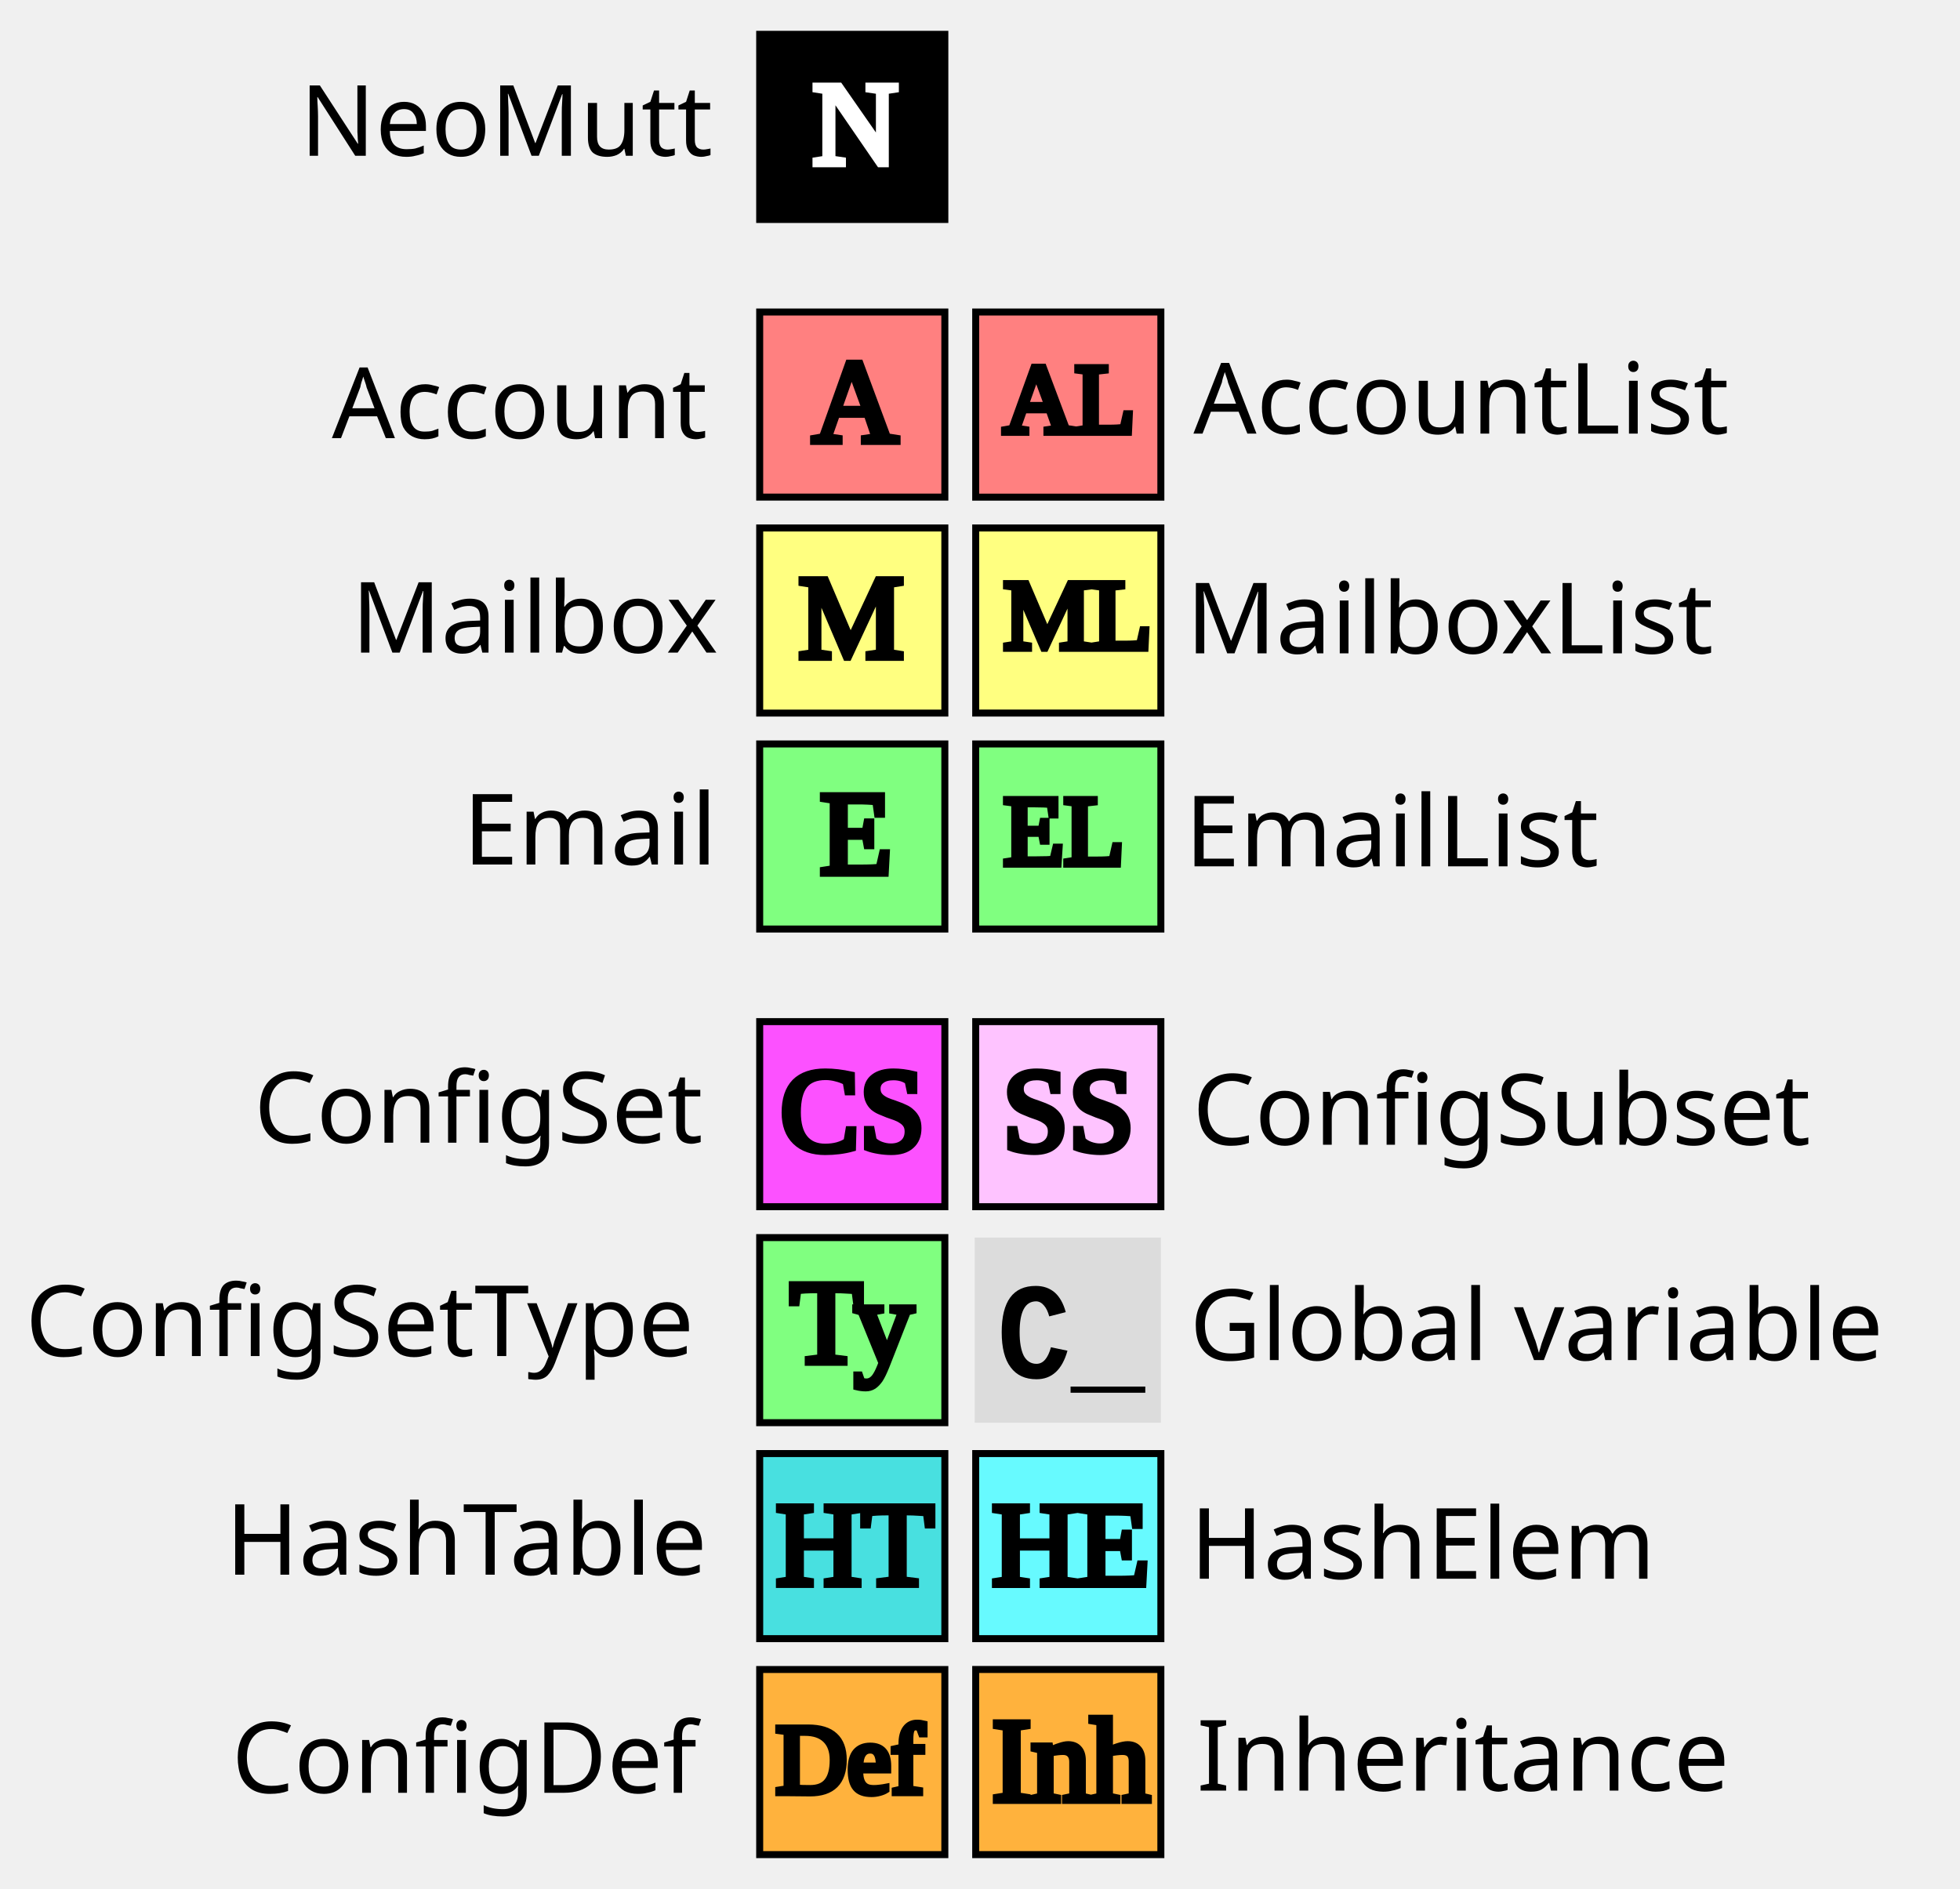
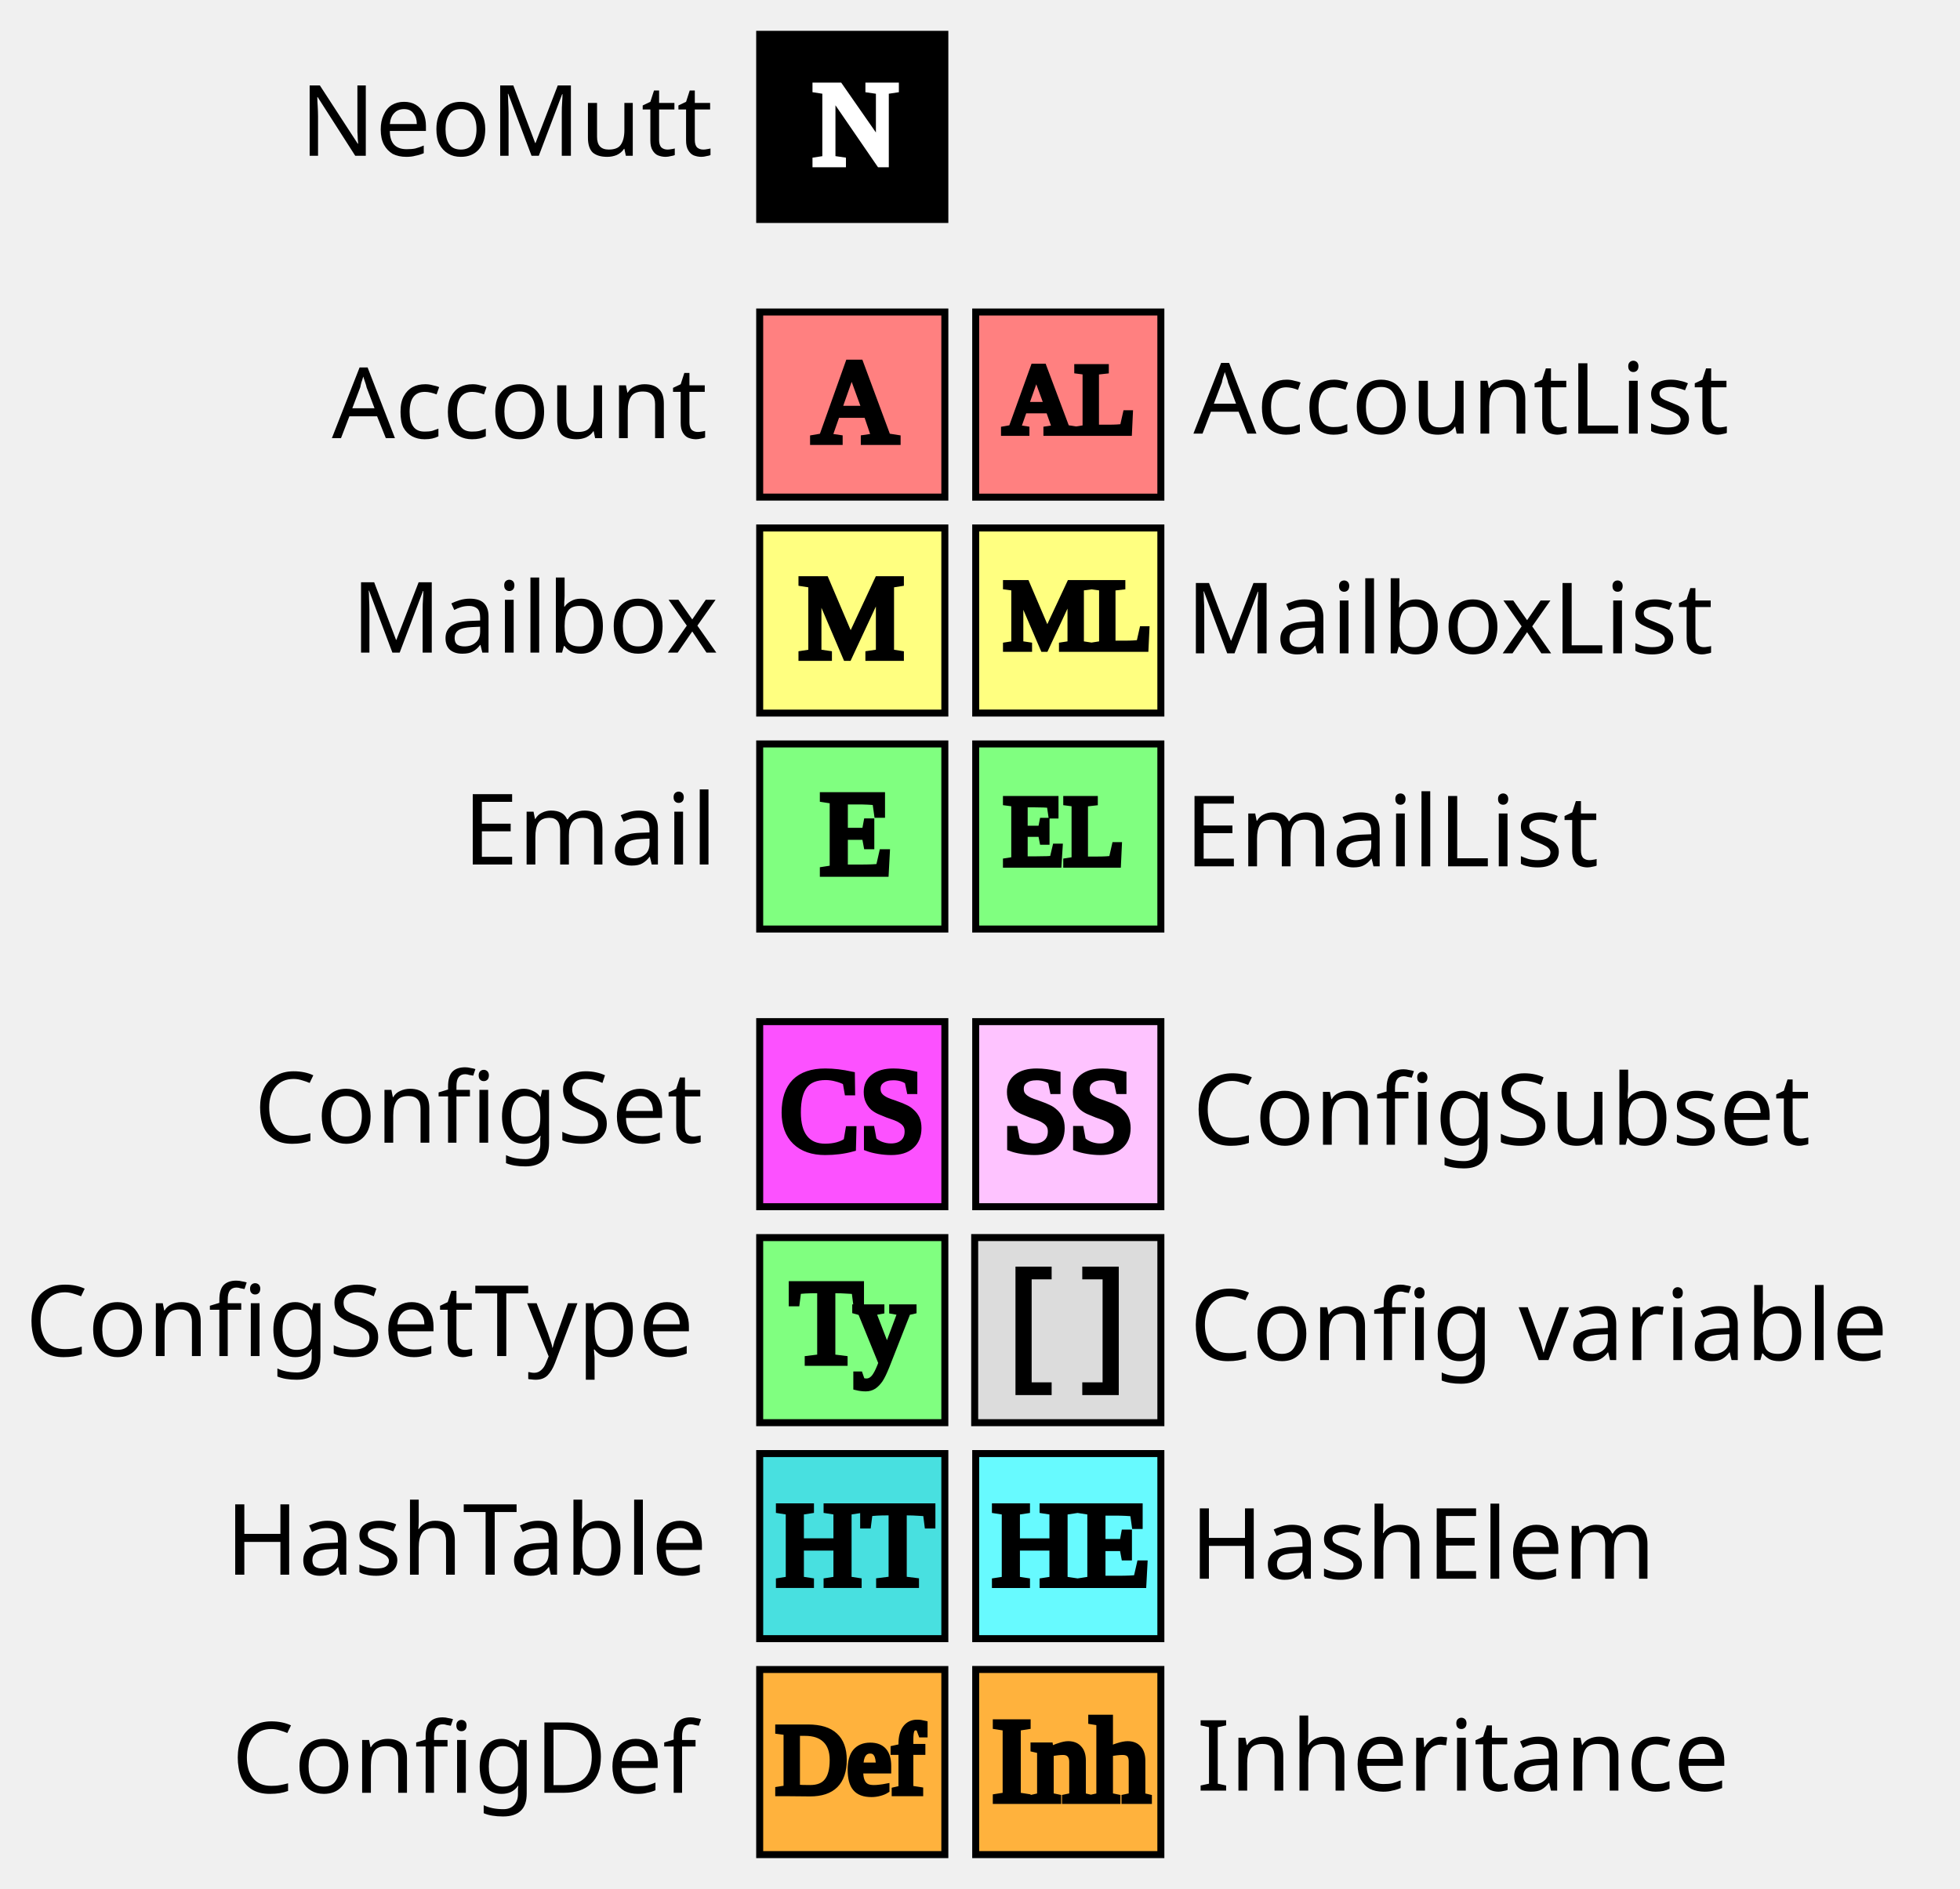
<svg xmlns="http://www.w3.org/2000/svg" width="317.573" height="306.134" viewBox="0 0 84.024 80.998" version="1.1" id="svg12356">
  <defs id="defs12350">
    <rect id="rect230" height="14.552" width="38.365" y="152.802" x="78.052" />
    <rect x="-84.667" y="238.792" width="187.854" height="179.917" id="rect4377" />
    <rect x="-84.667" y="238.792" width="187.854" height="179.917" id="rect2434" />
    <rect x="37.042" y="302.292" width="31.75" height="34.396" id="rect4284" />
    <rect x="37.042" y="302.292" width="31.75" height="34.396" id="rect2437" />
    <rect x="58.208" y="339.333" width="18.521" height="31.75" id="rect4278" />
    <rect x="58.208" y="339.333" width="18.521" height="31.75" id="rect2440" />
    <rect x="37.042" y="238.792" width="26.458" height="21.167" id="rect4230" />
    <rect x="37.042" y="238.792" width="26.458" height="21.167" id="rect2443" />
  </defs>
  <g id="layer1" transform="translate(-70.6199,-159.2667)">
    <g id="g1451" transform="matrix(0.5999998,0,0,0.5999998,66.67499,44.71675)">
      <rect ry="0" rx="0" y="244.083" x="60.854" height="13.229" width="13.229" id="rect12-7" style="fill:#80ff80;fill-opacity:1;stroke:#000000;stroke-width:0.5;stroke-linecap:round;stroke-miterlimit:4;stroke-dasharray:none;stroke-dashoffset:0;stroke-opacity:1" />
      <text id="text824-9" y="253.331" x="65.154" style="font-style:normal;font-variant:normal;font-weight:normal;font-stretch:normal;font-size:8.467px;line-height:1.25;font-family:'Liberation Serif';-inkscape-font-specification:'Liberation Serif';fill:#000000;fill-opacity:1;stroke:#000000;stroke-width:0.5;stroke-linecap:round;stroke-miterlimit:4;stroke-dasharray:none;stroke-dashoffset:0;stroke-opacity:1" xml:space="preserve">
        <tspan style="font-style:normal;font-variant:normal;font-weight:normal;font-stretch:normal;font-size:8.467px;font-family:'Liberation Serif';-inkscape-font-specification:'Liberation Serif';fill:#000000;fill-opacity:1;stroke-width:0.5" y="253.331" x="65.154" id="tspan822-4">E</tspan>
      </text>
    </g>
    <g id="g1394" transform="matrix(0.5999998,0,0,0.5999998,68.2625,88.90216)">
      <rect ry="0" rx="0" y="119.729" x="58.208" height="13.229" width="13.229" id="rect12" style="fill:#000000;fill-opacity:1;stroke:#000000;stroke-width:0.5;stroke-linecap:round;stroke-miterlimit:4;stroke-dasharray:none;stroke-dashoffset:0;stroke-opacity:1" />
      <text id="text824" y="128.977" x="61.979" style="font-style:normal;font-variant:normal;font-weight:normal;font-stretch:normal;font-size:8.467px;line-height:1.25;font-family:'Liberation Serif';-inkscape-font-specification:'Liberation Serif';fill:#ffffff;fill-opacity:1;stroke:#ffffff;stroke-width:0.5;stroke-linecap:round;stroke-miterlimit:4;stroke-dasharray:none;stroke-dashoffset:0;stroke-opacity:1" xml:space="preserve">
        <tspan style="font-style:normal;font-variant:normal;font-weight:normal;font-stretch:normal;font-size:8.467px;font-family:'Liberation Serif';-inkscape-font-specification:'Liberation Serif';fill:#ffffff;fill-opacity:1;stroke:#ffffff;stroke-width:0.5;stroke-opacity:1" y="128.977" x="61.979" id="tspan822">N</tspan>
      </text>
    </g>
    <g id="g1399" transform="matrix(0.5999996,0,0,0.5999996,77.52293,86.52092)">
      <rect ry="0" rx="0" y="143.542" x="58.208" height="13.229" width="13.229" id="rect12-9-62-7" style="fill:#ff8080;fill-opacity:1;stroke:#000000;stroke-width:0.5;stroke-linecap:round;stroke-miterlimit:4;stroke-dasharray:none;stroke-dashoffset:0;stroke-opacity:1" />
      <text id="text824-4-9-5" y="152.138" x="60.203" style="font-style:normal;font-variant:normal;font-weight:normal;font-stretch:normal;font-size:7.056px;line-height:1.25;font-family:'Liberation Serif';-inkscape-font-specification:'Liberation Serif';fill:#000000;fill-opacity:1;stroke:#000000;stroke-width:0.5;stroke-linecap:round;stroke-miterlimit:4;stroke-dasharray:none;stroke-dashoffset:0;stroke-opacity:1" xml:space="preserve">
        <tspan style="font-style:normal;font-variant:normal;font-weight:normal;font-stretch:normal;font-size:7.056px;font-family:'Liberation Serif';-inkscape-font-specification:'Liberation Serif';fill:#000000;fill-opacity:1;stroke-width:0.5" y="152.138" x="60.203" id="tspan822-1-1-9">AL</tspan>
      </text>
    </g>
    <g id="g1431" transform="matrix(0.5999998,0,0,0.5999998,66.67501,59.26884)">
      <rect ry="0" rx="0" y="204.396" x="60.854" height="13.229" width="13.229" id="rect12-8" style="fill:#ffff80;fill-opacity:1;stroke:#000000;stroke-width:0.5;stroke-linecap:round;stroke-miterlimit:4;stroke-dasharray:none;stroke-dashoffset:0;stroke-opacity:1" />
      <text id="text824-41" y="213.643" x="63.625" style="font-style:normal;font-variant:normal;font-weight:normal;font-stretch:normal;font-size:8.467px;line-height:1.25;font-family:'Liberation Serif';-inkscape-font-specification:'Liberation Serif';fill:#000000;fill-opacity:1;stroke:#000000;stroke-width:0.5;stroke-linecap:round;stroke-miterlimit:4;stroke-dasharray:none;stroke-dashoffset:0;stroke-opacity:1" xml:space="preserve">
        <tspan style="font-style:normal;font-variant:normal;font-weight:normal;font-stretch:normal;font-size:8.467px;font-family:'Liberation Serif';-inkscape-font-specification:'Liberation Serif';fill:#000000;fill-opacity:1;stroke-width:0.5" y="213.643" x="63.625" id="tspan822-7">M</tspan>
      </text>
    </g>
    <g id="g1441" transform="matrix(0.5999998,0,0,0.5999998,75.93542,55.82926)">
      <rect ry="0" rx="0" y="225.562" x="60.854" height="13.229" width="13.229" id="rect12-9-62-7-9" style="fill:#80ff80;fill-opacity:1;stroke:#000000;stroke-width:0.5;stroke-linecap:round;stroke-miterlimit:4;stroke-dasharray:none;stroke-dashoffset:0;stroke-opacity:1" />
      <text id="text824-4-9-5-7" y="234.159" x="62.849" style="font-style:normal;font-variant:normal;font-weight:normal;font-stretch:normal;font-size:7.056px;line-height:1.25;font-family:'Liberation Serif';-inkscape-font-specification:'Liberation Serif';fill:#000000;fill-opacity:1;stroke:#000000;stroke-width:0.5;stroke-linecap:round;stroke-miterlimit:4;stroke-dasharray:none;stroke-dashoffset:0;stroke-opacity:1" xml:space="preserve">
        <tspan style="font-style:normal;font-variant:normal;font-weight:normal;font-stretch:normal;font-size:7.056px;font-family:'Liberation Serif';-inkscape-font-specification:'Liberation Serif';fill:#000000;fill-opacity:1;stroke-width:0.5" y="234.159" x="62.849" id="tspan822-1-1-9-3">EL</tspan>
      </text>
    </g>
    <flowRoot transform="translate(91.99374,5.740826)" xml:space="preserve" id="flowRoot1129" style="font-style:normal;font-variant:normal;font-weight:normal;font-stretch:normal;font-size:32px;line-height:1.25;font-family:'Lucida Bright';-inkscape-font-specification:'Lucida Bright';fill:#000000;fill-opacity:1;stroke:none;stroke-width:1.89;stroke-linecap:round;stroke-miterlimit:4;stroke-dasharray:none;stroke-dashoffset:0;stroke-opacity:1">
      <flowRegion id="flowRegion1131">
        <rect id="rect1133" width="130" height="90" x="120" y="103.701" />
      </flowRegion>
      <flowPara id="flowPara1135" />
    </flowRoot>
    <g id="g1527" transform="translate(-15.97208,2.687533)" />
    <text xml:space="preserve" style="font-style:normal;font-variant:normal;font-weight:normal;font-stretch:normal;font-size:4.233px;line-height:1.25;font-family:'Lucida Bright';-inkscape-font-specification:'Lucida Bright';fill:#000000;fill-opacity:1;stroke:none;stroke-width:0.5;stroke-linecap:round;stroke-miterlimit:4;stroke-dasharray:none;stroke-dashoffset:0;stroke-opacity:1" x="84.848" y="178.053" id="text304-3">
      <tspan id="tspan302-6" x="84.848" y="178.053" style="font-size:4.233px;fill:#000000;fill-opacity:1;stroke-width:0.5">Account</tspan>
    </text>
    <text xml:space="preserve" style="font-style:normal;font-variant:normal;font-weight:normal;font-stretch:normal;font-size:4.233px;line-height:1.25;font-family:'Lucida Bright';-inkscape-font-specification:'Lucida Bright';fill:#000000;fill-opacity:1;stroke:none;stroke-width:0.5;stroke-linecap:round;stroke-miterlimit:4;stroke-dasharray:none;stroke-dashoffset:0;stroke-opacity:1" x="85.691" y="187.25" id="text304-7">
      <tspan id="tspan302-5" x="85.691" y="187.25" style="font-size:4.233px;fill:#000000;fill-opacity:1;stroke-width:0.5">Mailbox</tspan>
    </text>
    <text xml:space="preserve" style="font-style:normal;font-variant:normal;font-weight:normal;font-stretch:normal;font-size:4.233px;line-height:1.25;font-family:'Lucida Bright';-inkscape-font-specification:'Lucida Bright';fill:#000000;fill-opacity:1;stroke:none;stroke-width:0.5;stroke-linecap:round;stroke-miterlimit:4;stroke-dasharray:none;stroke-dashoffset:0;stroke-opacity:1" x="90.481" y="196.336" id="text304-35">
      <tspan id="tspan302-62" x="90.481" y="196.336" style="font-size:4.233px;fill:#000000;fill-opacity:1;stroke-width:0.5">Email</tspan>
    </text>
    <flowRoot transform="translate(91.99374,5.740826)" xml:space="preserve" id="flowRoot113" style="font-style:normal;font-variant:normal;font-weight:normal;font-stretch:normal;font-size:29.333px;line-height:1.25;font-family:'Lucida Bright';-inkscape-font-specification:'Lucida Bright';fill:#ff6666;fill-opacity:1;stroke:none;stroke-width:1.89;stroke-linecap:round;stroke-miterlimit:4;stroke-dasharray:none;stroke-dashoffset:0;stroke-opacity:1">
      <flowRegion id="flowRegion115">
        <rect id="rect117" width="100" height="120" x="780" y="103.701" />
      </flowRegion>
      <flowPara id="flowPara119" />
    </flowRoot>
    <flowRoot transform="translate(91.99374,5.740826)" xml:space="preserve" id="flowRoot104" style="font-style:normal;font-variant:normal;font-weight:normal;font-stretch:normal;font-size:29.333px;line-height:1.25;font-family:'Lucida Bright';-inkscape-font-specification:'Lucida Bright';fill:#000000;fill-opacity:1;stroke:none;stroke-width:1.89;stroke-linecap:round;stroke-miterlimit:4;stroke-dasharray:none;stroke-dashoffset:0;stroke-opacity:1">
      <flowRegion id="flowRegion106">
        <rect id="rect108" width="210" height="260" x="450" y="353.701" />
      </flowRegion>
      <flowPara id="flowPara110" />
    </flowRoot>
    <text xml:space="preserve" style="font-style:normal;font-variant:normal;font-weight:normal;font-stretch:normal;font-size:4.233px;line-height:1.25;font-family:'Lucida Bright';-inkscape-font-specification:'Lucida Bright';fill:#000000;fill-opacity:1;stroke:none;stroke-width:0.5;stroke-linecap:round;stroke-miterlimit:4;stroke-dasharray:none;stroke-dashoffset:0;stroke-opacity:1" x="83.49" y="165.945" id="text304-3-0">
      <tspan id="tspan302-6-9" x="83.49" y="165.945" style="font-size:4.233px;fill:#000000;fill-opacity:1;stroke-width:0.5">NeoMutt</tspan>
    </text>
    <g id="g1406" transform="matrix(0.5999998,0,0,0.5999998,76.2,75.4084)">
      <rect ry="0" rx="0" y="162.062" x="44.979" height="13.229" width="13.229" id="rect12-9-62" style="fill:#ff8080;fill-opacity:1;stroke:#000000;stroke-width:0.5;stroke-linecap:round;stroke-miterlimit:4;stroke-dasharray:none;stroke-dashoffset:0;stroke-opacity:1" />
      <text id="text824-4-9" y="171.31" x="48.75" style="font-style:normal;font-variant:normal;font-weight:normal;font-stretch:normal;font-size:8.467px;line-height:1.25;font-family:'Liberation Serif';-inkscape-font-specification:'Liberation Serif';fill:#000000;fill-opacity:1;stroke:#000000;stroke-width:0.5;stroke-linecap:round;stroke-miterlimit:4;stroke-dasharray:none;stroke-dashoffset:0;stroke-opacity:1" xml:space="preserve">
        <tspan style="font-style:normal;font-variant:normal;font-weight:normal;font-stretch:normal;font-size:8.467px;font-family:'Liberation Serif';-inkscape-font-specification:'Liberation Serif';fill:#000000;fill-opacity:1;stroke-width:0.5" y="171.31" x="48.75" id="tspan822-1-1">A</tspan>
      </text>
    </g>
    <g id="g1421-1" transform="matrix(0.5999998,0,0,0.5999998,74.34793,71.96882)">
      <rect ry="0" rx="0" y="183.229" x="63.5" height="13.229" width="13.229" id="rect12-9-62-7-2-4" style="fill:#ffff80;fill-opacity:1;stroke:#000000;stroke-width:0.5;stroke-linecap:round;stroke-miterlimit:4;stroke-dasharray:none;stroke-dashoffset:0;stroke-opacity:1" />
      <text id="text824-4-9-5-2-9" y="191.826" x="65.495" style="font-style:normal;font-variant:normal;font-weight:normal;font-stretch:normal;font-size:7.056px;line-height:1.25;font-family:'Liberation Serif';-inkscape-font-specification:'Liberation Serif';fill:#000000;fill-opacity:1;stroke:#000000;stroke-width:0.5;stroke-linecap:round;stroke-miterlimit:4;stroke-dasharray:none;stroke-dashoffset:0;stroke-opacity:1" xml:space="preserve">
        <tspan style="font-style:normal;font-variant:normal;font-weight:normal;font-stretch:normal;font-size:7.056px;font-family:'Liberation Serif';-inkscape-font-specification:'Liberation Serif';fill:#000000;fill-opacity:1;stroke-width:0.5" y="191.826" x="65.495" id="tspan822-1-1-9-8-2">ML</tspan>
      </text>
    </g>
    <text xml:space="preserve" style="font-style:normal;font-variant:normal;font-weight:normal;font-stretch:normal;font-size:7.761px;line-height:1.25;font-family:'Lucida Bright';-inkscape-font-specification:'Lucida Bright';fill:#ff6666;fill-opacity:1;stroke:none;stroke-width:0.5;stroke-linecap:round;stroke-miterlimit:4;stroke-dasharray:none;stroke-dashoffset:0;stroke-opacity:1" x="148.918" y="245.861" id="text152" />
    <flowRoot xml:space="preserve" id="flowRoot156" style="font-style:normal;font-variant:normal;font-weight:normal;font-stretch:normal;font-size:13.333px;line-height:1.25;font-family:'Lucida Bright';-inkscape-font-specification:'Lucida Bright';fill:#ff6666;fill-opacity:1;stroke:none;stroke-width:1.89;stroke-linecap:round;stroke-miterlimit:4;stroke-dasharray:none;stroke-dashoffset:0;stroke-opacity:1" transform="matrix(0.2645833,0,0,0.2645833,0,87)">
      <flowRegion id="flowRegion158">
        <rect id="rect160" width="210" height="620" x="10" y="113.701" />
      </flowRegion>
      <flowPara id="flowPara162" />
    </flowRoot>
    <flowRoot xml:space="preserve" id="flowRoot164" style="font-style:normal;font-variant:normal;font-weight:normal;font-stretch:normal;font-size:13.333px;line-height:1.25;font-family:'Lucida Bright';-inkscape-font-specification:'Lucida Bright';fill:#ff6666;fill-opacity:1;stroke:none;stroke-width:1.89;stroke-linecap:round;stroke-miterlimit:4;stroke-dasharray:none;stroke-dashoffset:0;stroke-opacity:1" transform="matrix(0.2645833,0,0,0.2645833,0,87)">
      <flowRegion id="flowRegion166">
        <rect id="rect168" width="490" height="80" x="200" y="53.701" />
      </flowRegion>
      <flowPara id="flowPara170" />
    </flowRoot>
    <text xml:space="preserve" style="font-style:normal;font-variant:normal;font-weight:normal;font-stretch:normal;font-size:5.644px;line-height:1.25;font-family:'Lucida Bright';-inkscape-font-specification:'Lucida Bright';fill:#ff6666;fill-opacity:1;stroke:none;stroke-width:0.5;stroke-linecap:round;stroke-miterlimit:4;stroke-dasharray:none;stroke-dashoffset:0;stroke-opacity:1" x="50.271" y="98.562" id="text174" />
    <flowRoot xml:space="preserve" id="flowRoot176" style="font-style:normal;font-variant:normal;font-weight:normal;font-stretch:normal;font-size:13.333px;line-height:1.25;font-family:'Lucida Bright';-inkscape-font-specification:'Lucida Bright';fill:#000000;fill-opacity:1;stroke:none;stroke-width:1.89;stroke-linecap:round;stroke-miterlimit:4;stroke-dasharray:none;stroke-dashoffset:0;stroke-opacity:1" transform="matrix(0.2645833,0,0,0.2645833,0,87)">
      <flowRegion id="flowRegion178">
        <rect id="rect180" width="220" height="110" x="235" y="178.701" />
      </flowRegion>
      <flowPara id="flowPara182" />
    </flowRoot>
    <flowRoot xml:space="preserve" id="flowRoot184" style="font-style:normal;font-variant:normal;font-weight:normal;font-stretch:normal;font-size:16px;line-height:1.25;font-family:'Lucida Bright';-inkscape-font-specification:'Lucida Bright';fill:#000000;fill-opacity:1;stroke:none;stroke-width:1.89;stroke-linecap:round;stroke-miterlimit:4;stroke-dasharray:none;stroke-dashoffset:0;stroke-opacity:1" transform="matrix(0.2645833,0,0,0.2645833,0,87)">
      <flowRegion id="flowRegion186">
        <rect id="rect188" width="90" height="115" x="435" y="288.701" />
      </flowRegion>
      <flowPara id="flowPara190" />
    </flowRoot>
    <flowRoot xml:space="preserve" id="flowRoot192" style="font-style:normal;font-variant:normal;font-weight:normal;font-stretch:normal;font-size:16px;line-height:1.25;font-family:'Lucida Bright';-inkscape-font-specification:'Lucida Bright';fill:#000000;fill-opacity:1;stroke:none;stroke-width:1.89;stroke-linecap:round;stroke-miterlimit:4;stroke-dasharray:none;stroke-dashoffset:0;stroke-opacity:1" transform="matrix(0.2645833,0,0,0.2645833,0,87)">
      <flowRegion id="flowRegion194">
        <rect id="rect196" width="90" height="140" x="285" y="263.701" />
      </flowRegion>
      <flowPara id="flowPara198" />
    </flowRoot>
    <flowRoot xml:space="preserve" id="flowRoot1129-9" style="font-style:normal;font-variant:normal;font-weight:normal;font-stretch:normal;font-size:32px;line-height:1.25;font-family:'Lucida Bright';-inkscape-font-specification:'Lucida Bright';fill:#000000;fill-opacity:1;stroke:none;stroke-width:1.89;stroke-linecap:round;stroke-miterlimit:4;stroke-dasharray:none;stroke-dashoffset:0;stroke-opacity:1" transform="translate(-19.35887,-120.2854)">
      <flowRegion id="flowRegion1131-1">
        <rect id="rect1133-2" width="130" height="90" x="120" y="103.701" />
      </flowRegion>
      <flowPara id="flowPara1135-7" />
    </flowRoot>
    <flowRoot xml:space="preserve" id="flowRoot113-0" style="font-style:normal;font-variant:normal;font-weight:normal;font-stretch:normal;font-size:29.333px;line-height:1.25;font-family:'Lucida Bright';-inkscape-font-specification:'Lucida Bright';fill:#ff6666;fill-opacity:1;stroke:none;stroke-width:1.89;stroke-linecap:round;stroke-miterlimit:4;stroke-dasharray:none;stroke-dashoffset:0;stroke-opacity:1" transform="translate(-19.35887,-120.2854)">
      <flowRegion id="flowRegion115-9">
        <rect id="rect117-3" width="100" height="120" x="780" y="103.701" />
      </flowRegion>
      <flowPara id="flowPara119-6" />
    </flowRoot>
    <flowRoot xml:space="preserve" id="flowRoot104-0" style="font-style:normal;font-variant:normal;font-weight:normal;font-stretch:normal;font-size:29.333px;line-height:1.25;font-family:'Lucida Bright';-inkscape-font-specification:'Lucida Bright';fill:#000000;fill-opacity:1;stroke:none;stroke-width:1.89;stroke-linecap:round;stroke-miterlimit:4;stroke-dasharray:none;stroke-dashoffset:0;stroke-opacity:1" transform="translate(-19.35887,-120.2854)">
      <flowRegion id="flowRegion106-6">
        <rect id="rect108-2" width="210" height="260" x="450" y="353.701" />
      </flowRegion>
      <flowPara id="flowPara110-6" />
    </flowRoot>
    <g id="g1776" transform="matrix(0.6000001,0,0,0.6000001,42.59789,112.1854)">
      <rect style="fill:#fec3ff;fill-opacity:1;stroke:#000000;stroke-width:0.5;stroke-linecap:round;stroke-miterlimit:4;stroke-dasharray:none;stroke-dashoffset:0;stroke-opacity:1" id="rect12-7-1-6" width="13.229" height="13.229" x="116.417" y="151.479" rx="0" ry="0" />
      <text xml:space="preserve" style="font-style:normal;font-variant:normal;font-weight:normal;font-stretch:normal;font-size:8.467px;line-height:1.25;font-family:'Liberation Serif';-inkscape-font-specification:'Liberation Serif';fill:#000000;fill-opacity:1;stroke:#000000;stroke-width:0.5;stroke-linecap:round;stroke-miterlimit:4;stroke-dasharray:none;stroke-dashoffset:0;stroke-opacity:1" x="118.337" y="160.689" id="text824-9-8-7">
        <tspan id="tspan822-4-7-5" x="118.337" y="160.689" style="font-style:normal;font-variant:normal;font-weight:normal;font-stretch:normal;font-size:8.467px;font-family:'Liberation Serif';-inkscape-font-specification:'Liberation Serif';fill:#000000;fill-opacity:1;stroke-width:0.5">SS</tspan>
      </text>
    </g>
    <g id="g1781" transform="matrix(0.5999998,0,0,0.5999998,22.22503,112.1855)">
      <rect ry="0" rx="0" y="151.479" x="134.938" height="13.229" width="13.229" id="rect12-7-1-6-2" style="fill:#fc51ff;fill-opacity:1;stroke:#000000;stroke-width:0.5;stroke-linecap:round;stroke-miterlimit:4;stroke-dasharray:none;stroke-dashoffset:0;stroke-opacity:1" />
      <text id="text824-9-8-7-9" y="160.69" x="136.412" style="font-style:normal;font-variant:normal;font-weight:normal;font-stretch:normal;font-size:8.467px;line-height:1.25;font-family:'Liberation Serif';-inkscape-font-specification:'Liberation Serif';fill:#000000;fill-opacity:1;stroke:#000000;stroke-width:0.5;stroke-linecap:round;stroke-miterlimit:4;stroke-dasharray:none;stroke-dashoffset:0;stroke-opacity:1" xml:space="preserve">
        <tspan style="font-style:normal;font-variant:normal;font-weight:normal;font-stretch:normal;font-size:8.467px;font-family:'Liberation Serif';-inkscape-font-specification:'Liberation Serif';fill:#000000;fill-opacity:1;stroke-width:0.5" y="160.69" x="136.412" id="tspan822-4-7-5-1">CS</tspan>
      </text>
    </g>
    <g transform="matrix(0.5999997,0,0,0.5999997,77.7875,43.65843)" id="g4450">
      <rect style="fill:#80ff80;fill-opacity:1;stroke:#000000;stroke-width:0.5;stroke-linecap:round;stroke-miterlimit:4;stroke-dasharray:none;stroke-dashoffset:0;stroke-opacity:1" id="rect12-7-1-0" width="13.229" height="13.229" x="42.333" y="281.125" rx="0" ry="0" />
      <text xml:space="preserve" style="font-style:normal;font-variant:normal;font-weight:normal;font-stretch:normal;font-size:8.467px;line-height:1.25;font-family:'Liberation Serif';-inkscape-font-specification:'Liberation Serif';fill:#000000;fill-opacity:1;stroke:#000000;stroke-width:0.5;stroke-linecap:round;stroke-miterlimit:4;stroke-dasharray:none;stroke-dashoffset:0;stroke-opacity:1" x="44.502" y="290.036" id="text824-9-8-6">
        <tspan id="tspan822-4-7-1" x="44.502" y="290.036" style="font-style:normal;font-variant:normal;font-weight:normal;font-stretch:normal;font-size:8.467px;font-family:'Liberation Serif';-inkscape-font-specification:'Liberation Serif';fill:#000000;fill-opacity:1;stroke-width:0.5">Ty</tspan>
      </text>
    </g>
-     <text style="font-style:normal;font-weight:normal;font-size:10.583px;line-height:1.25;font-family:sans-serif;white-space:pre;shape-inside:url(#rect4230);fill:#000000;fill-opacity:1;stroke:none;" id="text4228" xml:space="preserve" transform="translate(169.8182,-117.6396)" />
+     <text style="font-style:normal;font-weight:normal;font-size:10.583px;line-height:1.25;font-family:sans-serif;white-space:pre;shape-inside:url(#rect4230);display:inline;fill:#000000;fill-opacity:1;stroke:none" id="text4228" xml:space="preserve" transform="translate(169.8182,-117.6396)" />
    <g id="g5598" transform="matrix(0.5999997,0,0,0.5999997,6.350032,87.84381)">
      <rect ry="0" rx="0" y="222.917" x="161.396" height="13.229" width="13.229" id="rect12-7-1-0-5" style="fill:#48e0e0;fill-opacity:1;stroke:#000000;stroke-width:0.5;stroke-linecap:round;stroke-miterlimit:4;stroke-dasharray:none;stroke-dashoffset:0;stroke-opacity:1" />
      <text id="text824-9-8-6-5" y="232.276" x="162.554" style="font-style:normal;font-variant:normal;font-weight:normal;font-stretch:normal;font-size:8.467px;line-height:1.25;font-family:'Liberation Serif';-inkscape-font-specification:'Liberation Serif';fill:#000000;fill-opacity:1;stroke:#000000;stroke-width:0.5;stroke-linecap:round;stroke-miterlimit:4;stroke-dasharray:none;stroke-dashoffset:0;stroke-opacity:1" xml:space="preserve">
        <tspan style="font-style:normal;font-variant:normal;font-weight:normal;font-stretch:normal;font-size:8.467px;font-family:'Liberation Serif';-inkscape-font-specification:'Liberation Serif';fill:#000000;fill-opacity:1;stroke-width:0.5" y="232.276" x="162.554" id="tspan822-4-7-1-4">HT</tspan>
      </text>
    </g>
    <g id="g5593" transform="matrix(0.5999998,0,0,0.5999998,15.61044,67.20631)">
      <rect style="fill:#67faff;fill-opacity:1;stroke:#000000;stroke-width:0.5;stroke-linecap:round;stroke-miterlimit:4;stroke-dasharray:none;stroke-dashoffset:0;stroke-opacity:1" id="rect12-7-1-0-5-7" width="13.229" height="13.229" x="161.396" y="257.313" rx="0" ry="0" />
      <text xml:space="preserve" style="font-style:normal;font-variant:normal;font-weight:normal;font-stretch:normal;font-size:8.467px;line-height:1.25;font-family:'Liberation Serif';-inkscape-font-specification:'Liberation Serif';fill:#000000;fill-opacity:1;stroke:#000000;stroke-width:0.5;stroke-linecap:round;stroke-miterlimit:4;stroke-dasharray:none;stroke-dashoffset:0;stroke-opacity:1" x="162.554" y="266.672" id="text824-9-8-6-5-6">
        <tspan id="tspan822-4-7-1-4-5" x="162.554" y="266.672" style="font-style:normal;font-variant:normal;font-weight:normal;font-stretch:normal;font-size:8.467px;font-family:'Liberation Serif';-inkscape-font-specification:'Liberation Serif';fill:#000000;fill-opacity:1;stroke-width:0.5">HE</tspan>
      </text>
    </g>
-     <text style="font-style:normal;font-weight:normal;font-size:10.583px;line-height:1.25;font-family:sans-serif;white-space:pre;shape-inside:url(#rect4278);fill:#000000;fill-opacity:1;stroke:none;" id="text4276" xml:space="preserve" transform="translate(169.8182,-117.6396)" />
-     <text style="font-style:normal;font-weight:normal;font-size:10.583px;line-height:1.25;font-family:sans-serif;white-space:pre;shape-inside:url(#rect4284);fill:#000000;fill-opacity:1;stroke:none;" id="text4282" xml:space="preserve" transform="translate(169.8182,-117.6396)" />
+     <text style="font-style:normal;font-weight:normal;font-size:10.583px;line-height:1.25;font-family:sans-serif;white-space:pre;shape-inside:url(#rect4278);display:inline;fill:#000000;fill-opacity:1;stroke:none" id="text4276" xml:space="preserve" transform="translate(169.8182,-117.6396)" />
+     <text style="font-style:normal;font-weight:normal;font-size:10.583px;line-height:1.25;font-family:sans-serif;white-space:pre;shape-inside:url(#rect4284);display:inline;fill:#000000;fill-opacity:1;stroke:none" id="text4282" xml:space="preserve" transform="translate(169.8182,-117.6396)" />
    <g id="g5573" transform="matrix(0.5999992,0,0,0.5999992,1.32305,49.4794)">
      <rect ry="0" rx="0" y="302.292" x="185.208" height="13.229" width="13.229" id="rect12-7-1-0-5-7-6" style="fill:#ffb23d;fill-opacity:1;stroke:#000000;stroke-width:0.5;stroke-linecap:round;stroke-miterlimit:4;stroke-dasharray:none;stroke-dashoffset:0;stroke-opacity:1" />
      <text id="text824-9-8-6-5-6-9" y="311.651" x="186.367" style="font-style:normal;font-variant:normal;font-weight:normal;font-stretch:normal;font-size:8.467px;line-height:1.25;font-family:'Liberation Serif';-inkscape-font-specification:'Liberation Serif';fill:#000000;fill-opacity:1;stroke:#000000;stroke-width:0.5;stroke-linecap:round;stroke-miterlimit:4;stroke-dasharray:none;stroke-dashoffset:0;stroke-opacity:1" xml:space="preserve">
        <tspan style="font-style:normal;font-variant:normal;font-weight:normal;font-stretch:normal;font-size:8.467px;font-family:'Liberation Serif';-inkscape-font-specification:'Liberation Serif';fill:#000000;fill-opacity:1;stroke-width:0.5" y="311.651" x="186.367" id="tspan822-4-7-1-4-5-3">Inh</tspan>
      </text>
    </g>
-     <text style="font-style:normal;font-weight:normal;font-size:10.583px;line-height:1.25;font-family:sans-serif;white-space:pre;shape-inside:url(#rect4377);fill:#000000;fill-opacity:1;stroke:none;" id="text4375" xml:space="preserve" transform="translate(169.8182,-117.6396)" />
+     <text style="font-style:normal;font-weight:normal;font-size:10.583px;line-height:1.25;font-family:sans-serif;white-space:pre;shape-inside:url(#rect4377);display:inline;fill:#000000;fill-opacity:1;stroke:none" id="text4375" xml:space="preserve" transform="translate(169.8182,-117.6396)" />
    <g id="g5568" transform="matrix(0.5999991,0,0,0.5999991,-7.143577,76.46691)">
      <rect style="fill:#ffb23d;fill-opacity:1;stroke:#000000;stroke-width:0.5;stroke-linecap:round;stroke-miterlimit:4;stroke-dasharray:none;stroke-dashoffset:0;stroke-opacity:1" id="rect12-7-1-0-5-7-6-7" width="13.229" height="13.229" x="183.885" y="257.313" rx="0" ry="0" />
      <text xml:space="preserve" style="font-style:normal;font-variant:normal;font-weight:normal;font-stretch:normal;font-size:7.056px;line-height:1.25;font-family:'Liberation Serif';-inkscape-font-specification:'Liberation Serif';fill:#000000;fill-opacity:1;stroke:#000000;stroke-width:0.5;stroke-linecap:round;stroke-miterlimit:4;stroke-dasharray:none;stroke-dashoffset:0;stroke-opacity:1" x="185.044" y="266.117" id="text824-9-8-6-5-6-9-1">
        <tspan id="tspan822-4-7-1-4-5-3-72" x="185.044" y="266.117" style="font-style:normal;font-variant:normal;font-weight:normal;font-stretch:normal;font-size:7.056px;font-family:'Liberation Serif';-inkscape-font-specification:'Liberation Serif';fill:#000000;fill-opacity:1;stroke-width:0.5">Def</tspan>
      </text>
    </g>
-     <rect style="fill:#dcdcdc;fill-opacity:1;stroke:none;stroke-width:0.3;stroke-miterlimit:4;stroke-dasharray:0.3, 0.6;stroke-dashoffset:0;stroke-opacity:1" id="rect7022" width="7.982" height="7.938" x="112.404" y="212.333" />
-     <text xml:space="preserve" style="font-style:normal;font-variant:normal;font-weight:bold;font-stretch:normal;font-size:5.599px;line-height:1.25;font-family:'Liberation Mono';-inkscape-font-specification:'Liberation Mono Bold';stroke-width:0.3" x="119.987" y="206.29" id="text6819" transform="scale(0.9447236,1.058511)">
-       <tspan id="tspan6817" x="119.987" y="206.29" style="font-style:normal;font-variant:normal;font-weight:bold;font-stretch:normal;font-size:5.599px;font-family:'Liberation Mono';-inkscape-font-specification:'Liberation Mono Bold';stroke-width:0.3">C_</tspan>
+     <rect style="fill:#dcdcdc;fill-opacity:1;stroke:#000000;stroke-width:0.3;stroke-miterlimit:4;stroke-dasharray:none;stroke-dashoffset:0;stroke-opacity:1" id="rect7022" width="7.982" height="7.938" x="112.404" y="212.333" />
+     <text xml:space="preserve" style="font-style:normal;font-variant:normal;font-weight:bold;font-stretch:normal;font-size:5.599px;line-height:1.25;font-family:'Liberation Mono';-inkscape-font-specification:'Liberation Mono Bold';stroke-width:0.3" x="119.818" y="205.82" id="text6819" transform="scale(0.9447236,1.058511)">
+       <tspan id="tspan6817" x="119.818" y="205.82" style="font-style:normal;font-variant:normal;font-weight:bold;font-stretch:normal;font-size:5.599px;font-family:'Liberation Mono';-inkscape-font-specification:'Liberation Mono Bold';stroke-width:0.3">[]</tspan>
    </text>
    <text id="text304-3-1" y="208.262" x="81.503" style="font-style:normal;font-variant:normal;font-weight:normal;font-stretch:normal;font-size:4.233px;line-height:1.25;font-family:'Lucida Bright';-inkscape-font-specification:'Lucida Bright';fill:#000000;fill-opacity:1;stroke:none;stroke-width:0.5;stroke-linecap:round;stroke-miterlimit:4;stroke-dasharray:none;stroke-dashoffset:0;stroke-opacity:1" xml:space="preserve">
      <tspan style="font-size:4.233px;fill:#000000;fill-opacity:1;stroke-width:0.5" y="208.262" x="81.503" id="tspan302-6-8">ConfigSet</tspan>
    </text>
    <text id="text304-3-7" y="208.353" x="121.739" style="font-style:normal;font-variant:normal;font-weight:normal;font-stretch:normal;font-size:4.233px;line-height:1.25;font-family:'Lucida Bright';-inkscape-font-specification:'Lucida Bright';fill:#000000;fill-opacity:1;stroke:none;stroke-width:0.5;stroke-linecap:round;stroke-miterlimit:4;stroke-dasharray:none;stroke-dashoffset:0;stroke-opacity:1" xml:space="preserve">
      <tspan style="font-size:4.233px;fill:#000000;fill-opacity:1;stroke-width:0.5" y="208.353" x="121.739" id="tspan302-6-92">ConfigSubset</tspan>
    </text>
    <text id="text304-3-02" y="217.413" x="71.705" style="font-style:normal;font-variant:normal;font-weight:normal;font-stretch:normal;font-size:4.233px;line-height:1.25;font-family:'Lucida Bright';-inkscape-font-specification:'Lucida Bright';fill:#000000;fill-opacity:1;stroke:none;stroke-width:0.5;stroke-linecap:round;stroke-miterlimit:4;stroke-dasharray:none;stroke-dashoffset:0;stroke-opacity:1" xml:space="preserve">
      <tspan style="font-size:4.233px;fill:#000000;fill-opacity:1;stroke-width:0.5" y="217.413" x="71.705" id="tspan302-6-3">ConfigSetType</tspan>
    </text>
    <text id="text304-3-75" y="226.786" x="80.296" style="font-style:normal;font-variant:normal;font-weight:normal;font-stretch:normal;font-size:4.233px;line-height:1.25;font-family:'Lucida Bright';-inkscape-font-specification:'Lucida Bright';fill:#000000;fill-opacity:1;stroke:none;stroke-width:0.5;stroke-linecap:round;stroke-miterlimit:4;stroke-dasharray:none;stroke-dashoffset:0;stroke-opacity:1" xml:space="preserve">
      <tspan style="font-size:4.233px;fill:#000000;fill-opacity:1;stroke-width:0.5" y="226.786" x="80.296" id="tspan302-6-922">HashTable</tspan>
    </text>
    <text id="text304-3-8" y="226.961" x="121.647" style="font-style:normal;font-variant:normal;font-weight:normal;font-stretch:normal;font-size:4.233px;line-height:1.25;font-family:'Lucida Bright';-inkscape-font-specification:'Lucida Bright';fill:#000000;fill-opacity:1;stroke:none;stroke-width:0.5;stroke-linecap:round;stroke-miterlimit:4;stroke-dasharray:none;stroke-dashoffset:0;stroke-opacity:1" xml:space="preserve">
      <tspan style="font-size:4.233px;fill:#000000;fill-opacity:1;stroke-width:0.5" y="226.961" x="121.647" id="tspan302-6-97">HashElem</tspan>
    </text>
    <text id="text304-3-3" y="236.138" x="80.545" style="font-style:normal;font-variant:normal;font-weight:normal;font-stretch:normal;font-size:4.233px;line-height:1.25;font-family:'Lucida Bright';-inkscape-font-specification:'Lucida Bright';fill:#000000;fill-opacity:1;stroke:none;stroke-width:0.5;stroke-linecap:round;stroke-miterlimit:4;stroke-dasharray:none;stroke-dashoffset:0;stroke-opacity:1" xml:space="preserve">
      <tspan style="font-size:4.233px;fill:#000000;fill-opacity:1;stroke-width:0.5" y="236.138" x="80.545" id="tspan302-6-6">ConfigDef</tspan>
    </text>
    <text id="text304-3-12" y="236.05" x="121.918" style="font-style:normal;font-variant:normal;font-weight:normal;font-stretch:normal;font-size:4.233px;line-height:1.25;font-family:'Lucida Bright';-inkscape-font-specification:'Lucida Bright';fill:#000000;fill-opacity:1;stroke:none;stroke-width:0.5;stroke-linecap:round;stroke-miterlimit:4;stroke-dasharray:none;stroke-dashoffset:0;stroke-opacity:1" xml:space="preserve">
      <tspan style="font-size:4.233px;fill:#000000;fill-opacity:1;stroke-width:0.5" y="236.05" x="121.918" id="tspan4270">Inheritance</tspan>
    </text>
    <text xml:space="preserve" style="font-style:normal;font-variant:normal;font-weight:normal;font-stretch:normal;font-size:4.233px;line-height:1.25;font-family:'Lucida Bright';-inkscape-font-specification:'Lucida Bright';fill:#000000;fill-opacity:1;stroke:none;stroke-width:0.5;stroke-linecap:round;stroke-miterlimit:4;stroke-dasharray:none;stroke-dashoffset:0;stroke-opacity:1" x="121.619" y="217.589" id="text304-3-7-1">
-       <tspan id="tspan302-6-92-9" x="121.619" y="217.589" style="font-size:4.233px;fill:#000000;fill-opacity:1;stroke-width:0.5">Global variable</tspan>
+       <tspan id="tspan302-6-92-9" x="121.619" y="217.589" style="font-size:4.233px;fill:#000000;fill-opacity:1;stroke-width:0.5">Config variable</tspan>
    </text>
    <text id="text304-3-36" y="177.859" x="121.782" style="font-style:normal;font-variant:normal;font-weight:normal;font-stretch:normal;font-size:4.233px;line-height:1.25;font-family:'Lucida Bright';-inkscape-font-specification:'Lucida Bright';fill:#000000;fill-opacity:1;stroke:none;stroke-width:0.5;stroke-linecap:round;stroke-miterlimit:4;stroke-dasharray:none;stroke-dashoffset:0;stroke-opacity:1" xml:space="preserve">
      <tspan style="font-size:4.233px;fill:#000000;fill-opacity:1;stroke-width:0.5" y="177.859" x="121.782" id="tspan302-6-7">AccountList</tspan>
    </text>
    <text id="text304-7-5" y="187.282" x="121.482" style="font-style:normal;font-variant:normal;font-weight:normal;font-stretch:normal;font-size:4.233px;line-height:1.25;font-family:'Lucida Bright';-inkscape-font-specification:'Lucida Bright';fill:#000000;fill-opacity:1;stroke:none;stroke-width:0.5;stroke-linecap:round;stroke-miterlimit:4;stroke-dasharray:none;stroke-dashoffset:0;stroke-opacity:1" xml:space="preserve">
      <tspan style="font-size:4.233px;fill:#000000;fill-opacity:1;stroke-width:0.5" y="187.282" x="121.482" id="tspan302-5-3">MailboxList</tspan>
    </text>
    <text id="text304-35-5" y="196.411" x="121.421" style="font-style:normal;font-variant:normal;font-weight:normal;font-stretch:normal;font-size:4.233px;line-height:1.25;font-family:'Lucida Bright';-inkscape-font-specification:'Lucida Bright';fill:#000000;fill-opacity:1;stroke:none;stroke-width:0.5;stroke-linecap:round;stroke-miterlimit:4;stroke-dasharray:none;stroke-dashoffset:0;stroke-opacity:1" xml:space="preserve">
      <tspan style="font-size:4.233px;fill:#000000;fill-opacity:1;stroke-width:0.5" y="196.411" x="121.421" id="tspan302-62-6">EmailList</tspan>
    </text>
-     <text style="font-style:normal;font-weight:normal;font-size:10.583px;line-height:1.25;font-family:sans-serif;white-space:pre;shape-inside:url(#rect230);fill:#000000;fill-opacity:1;stroke:none;" id="text228" xml:space="preserve" />
+     <text style="font-style:normal;font-weight:normal;font-size:10.583px;line-height:1.25;font-family:sans-serif;white-space:pre;shape-inside:url(#rect230);display:inline;fill:#000000;fill-opacity:1;stroke:none" id="text228" xml:space="preserve" />
  </g>
</svg>
